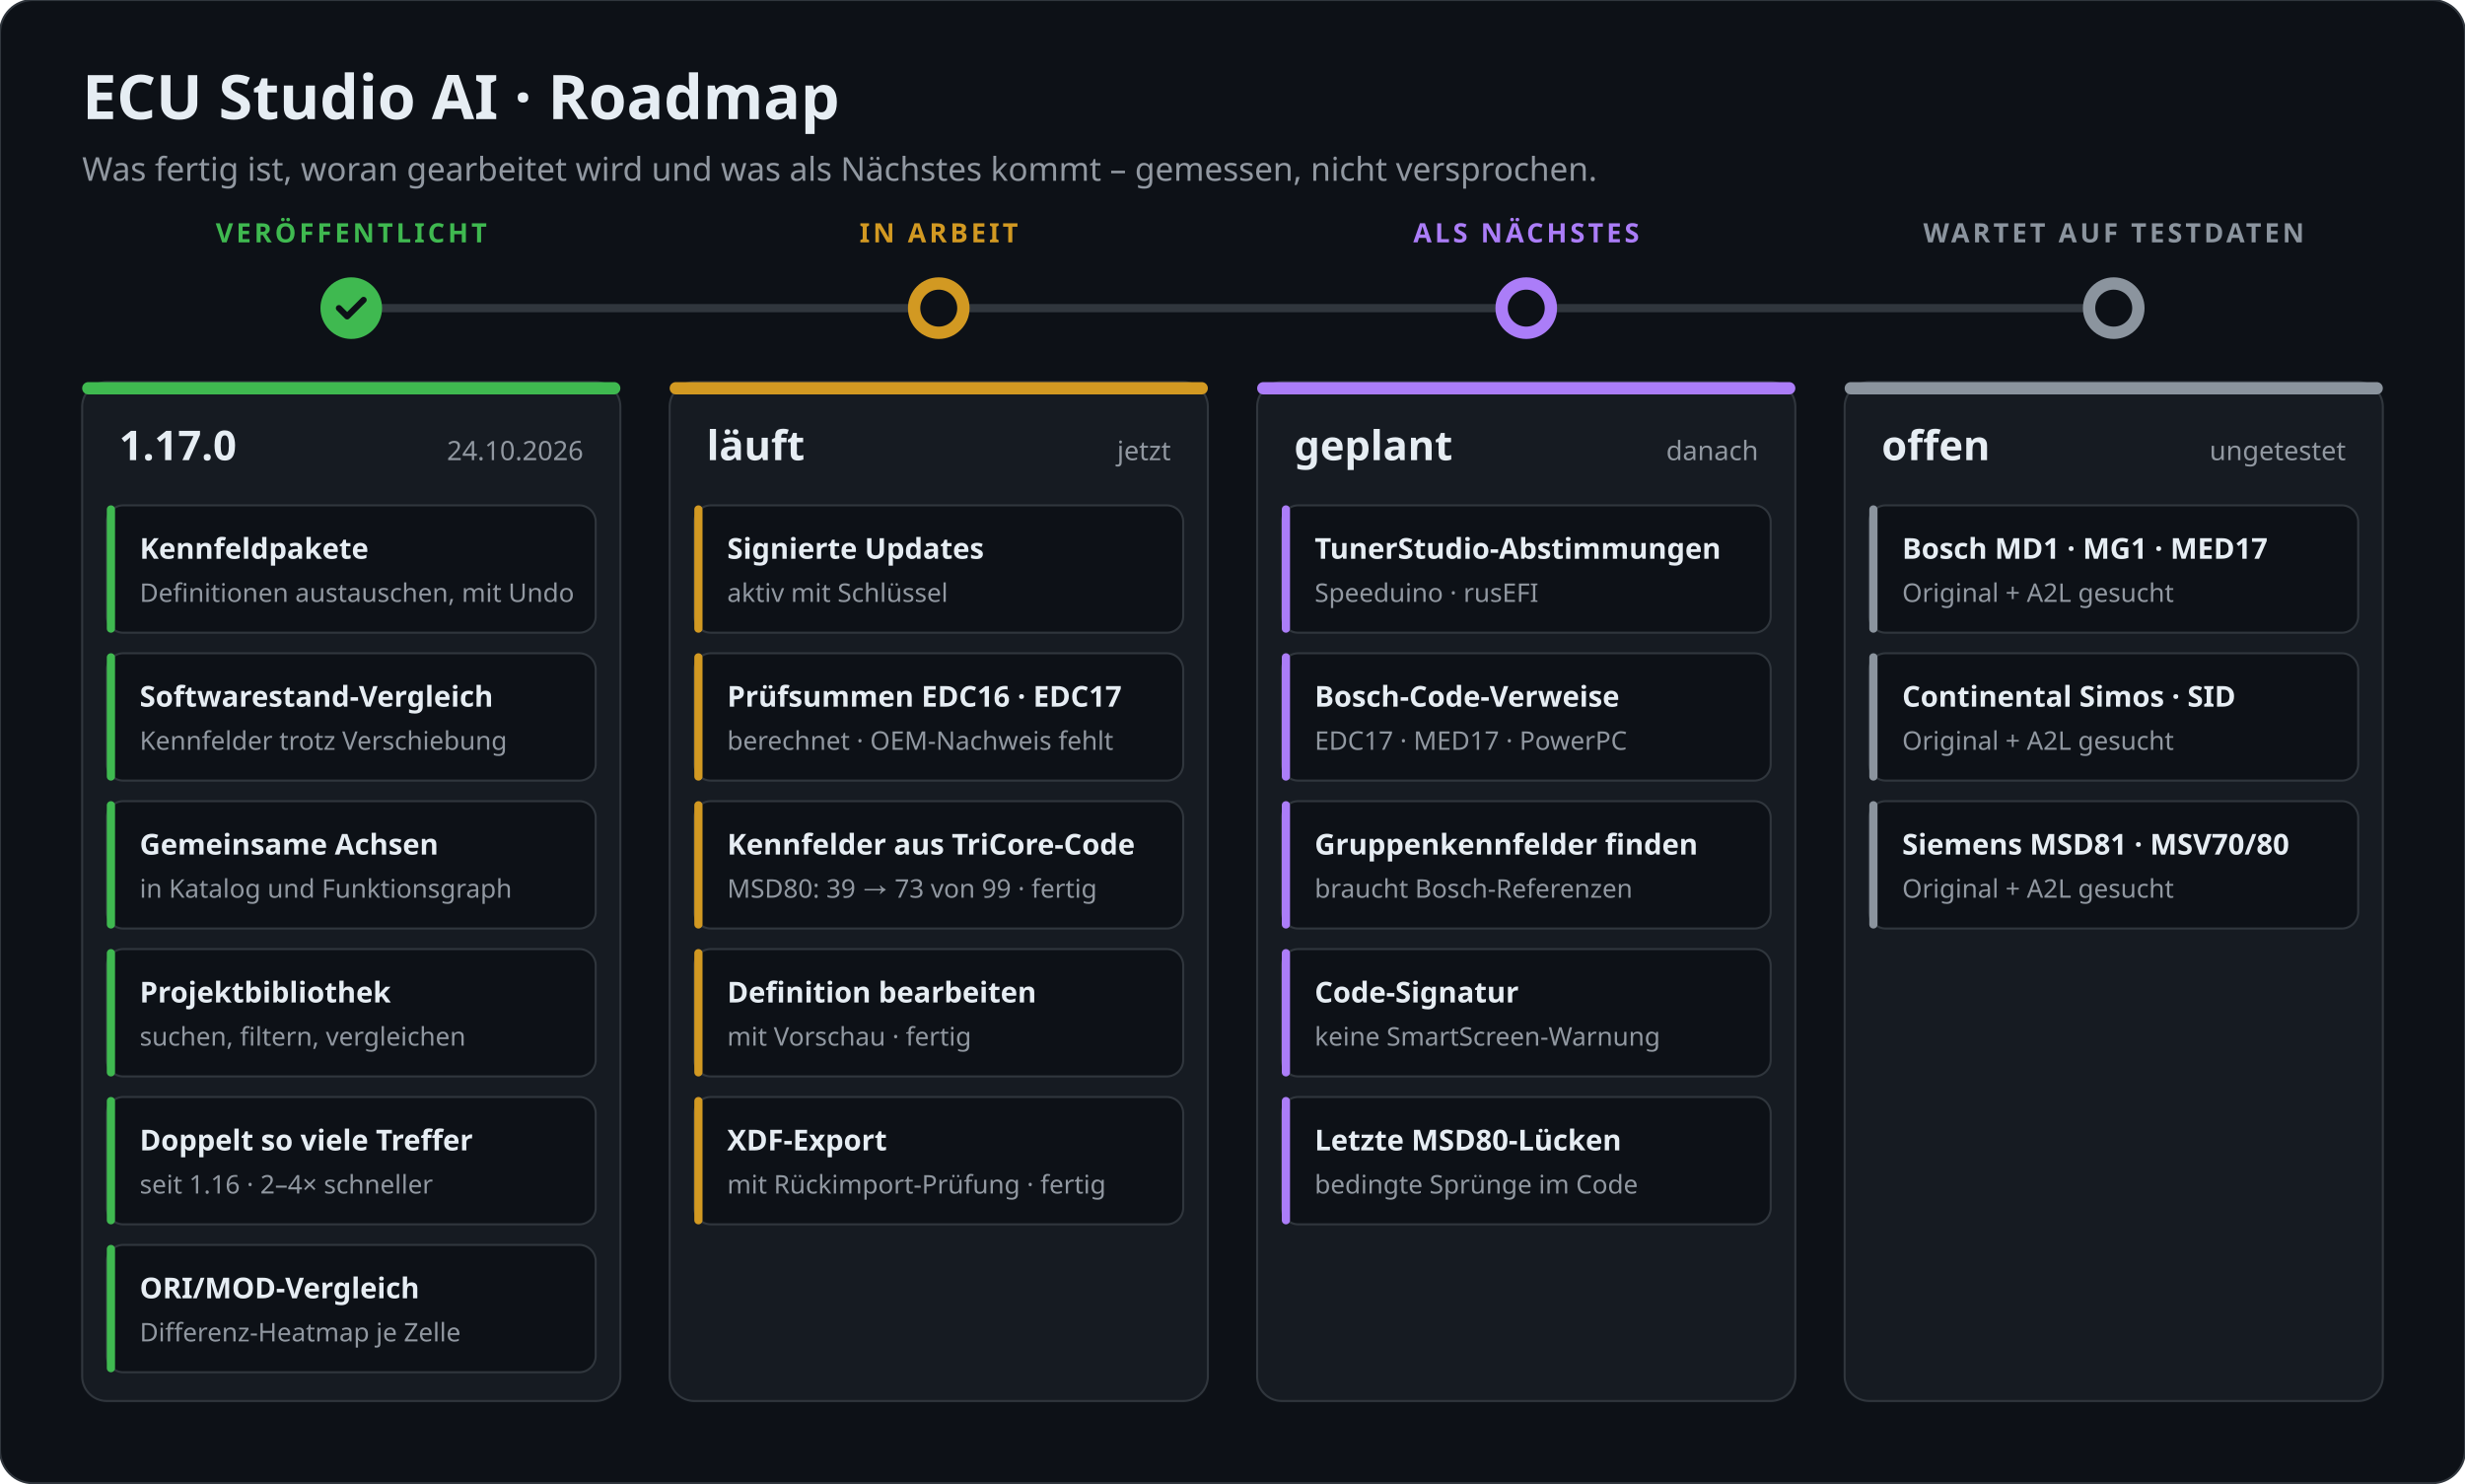
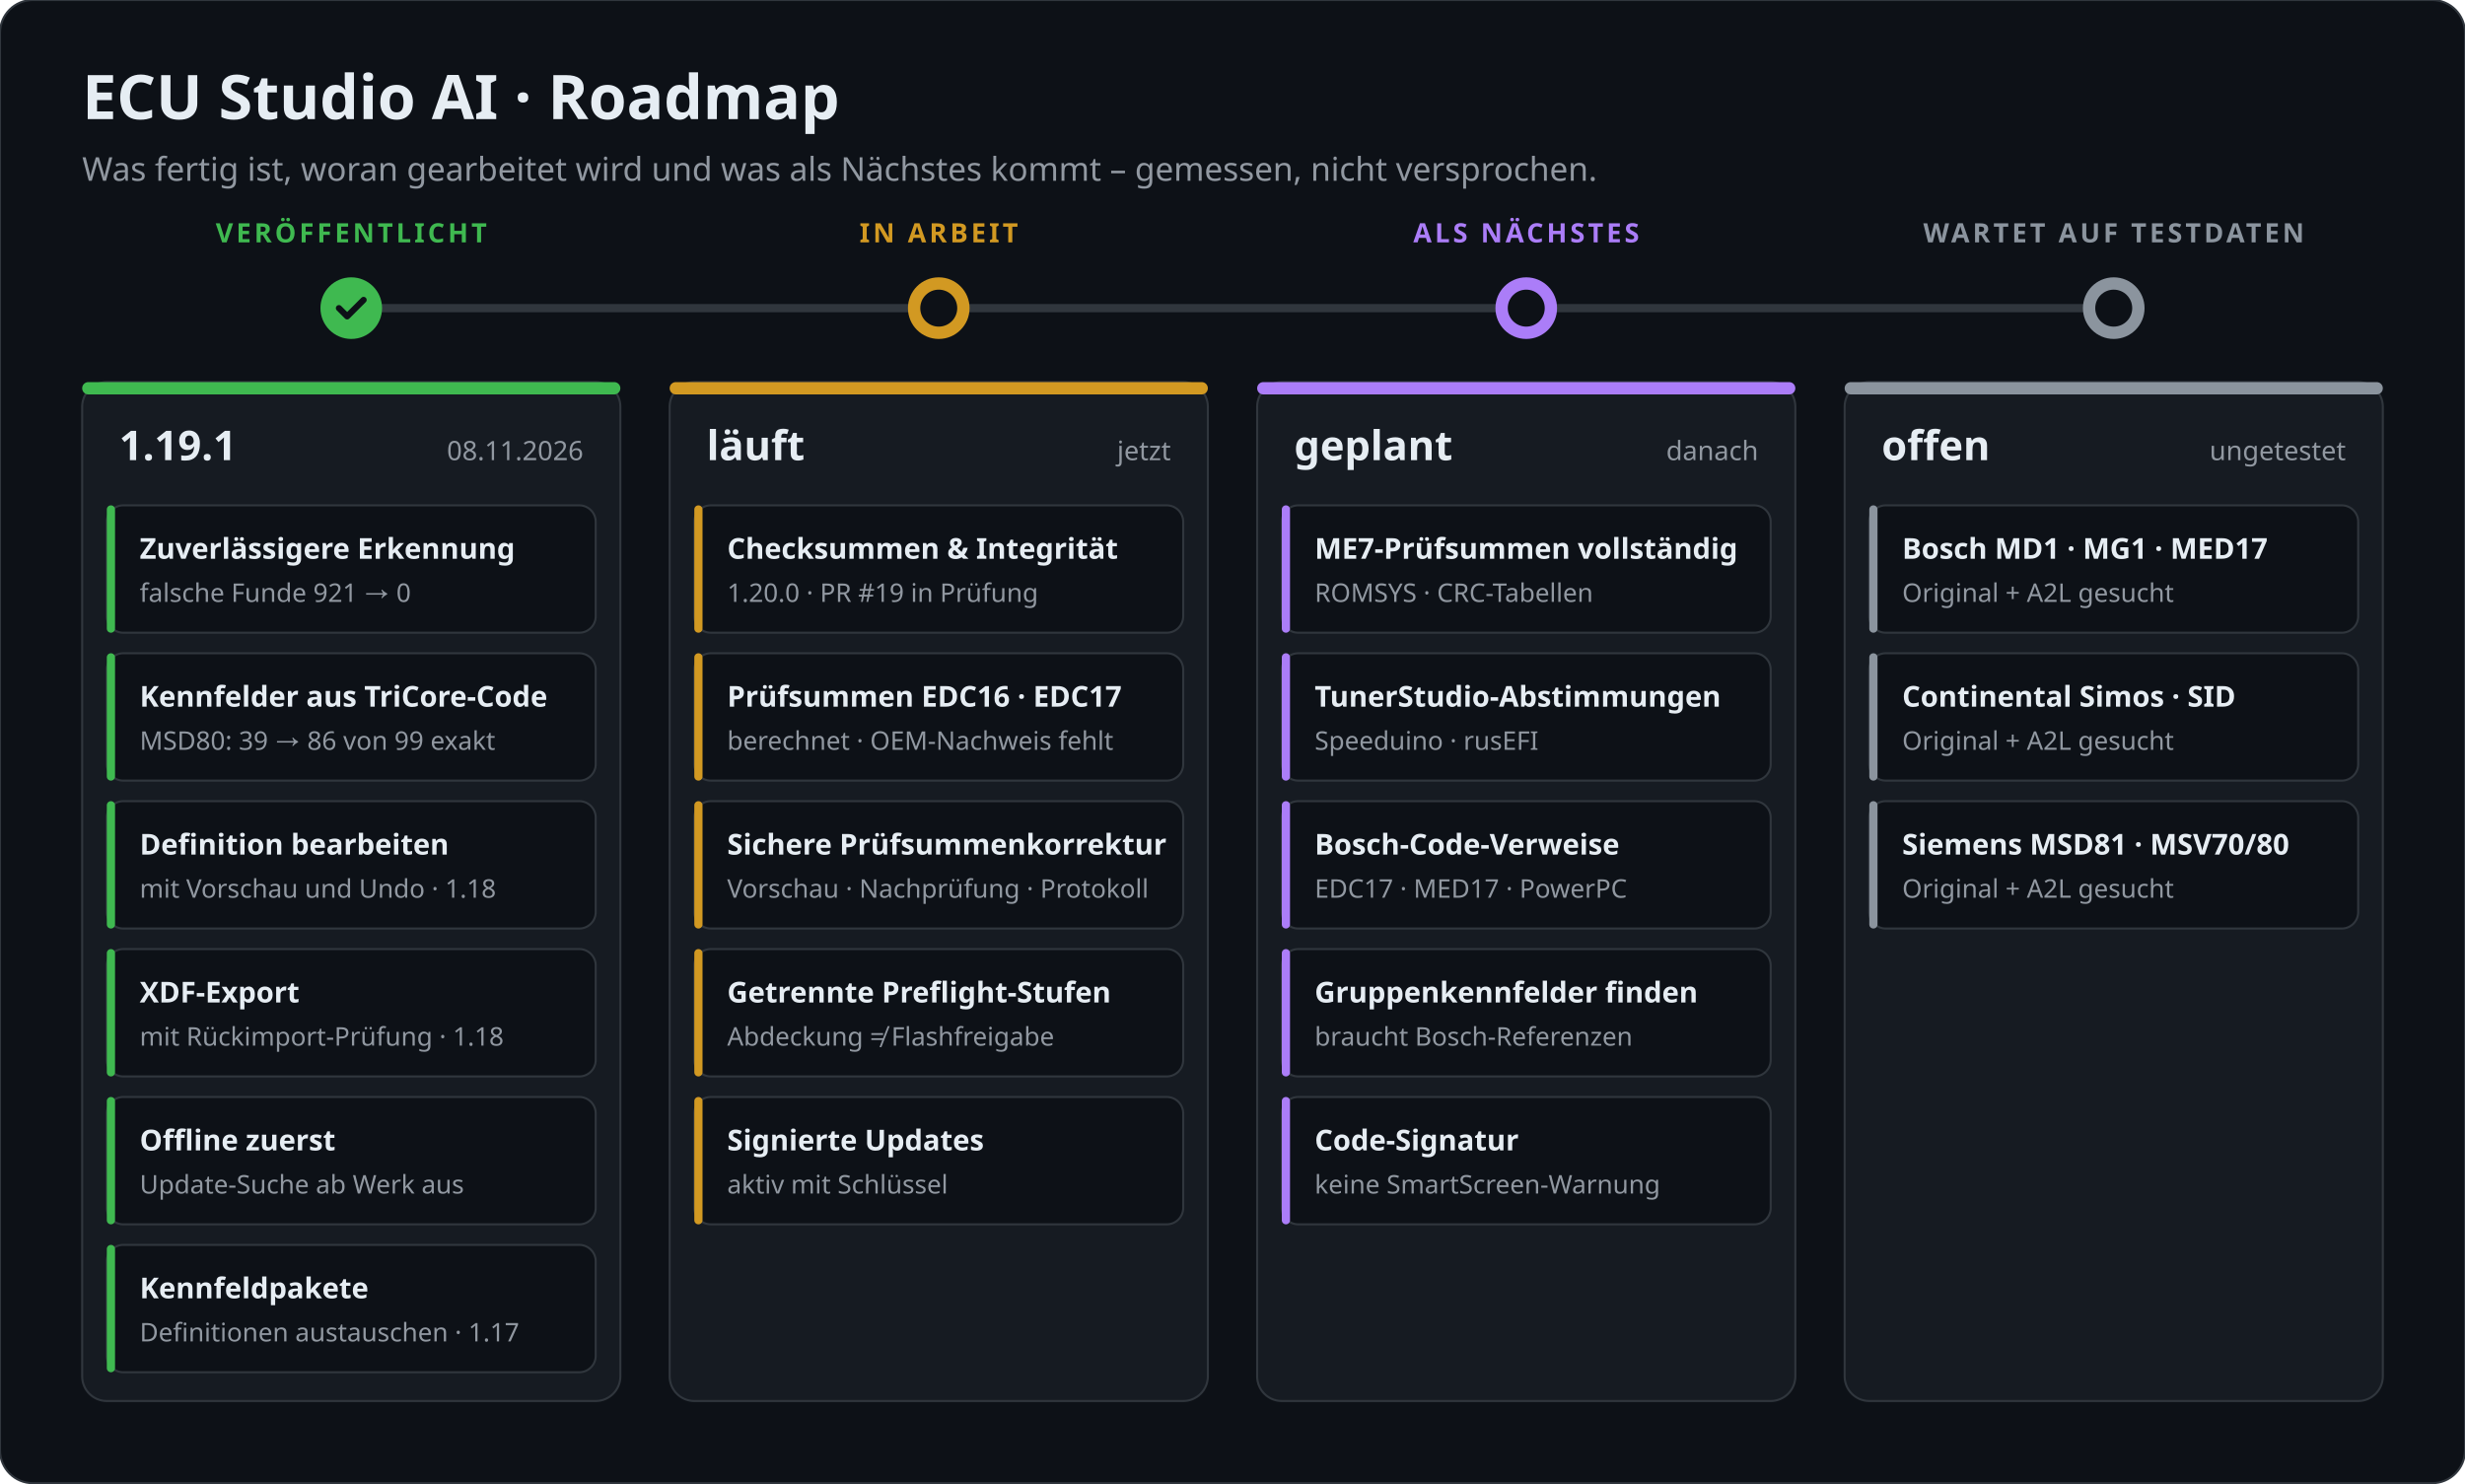
<svg xmlns="http://www.w3.org/2000/svg" width="1200" height="722" viewBox="0 0 1200 722" font-family="-apple-system,BlinkMacSystemFont,'Segoe UI','Noto Sans',Helvetica,Arial,sans-serif">
  <rect width="1200" height="722" rx="16" fill="#0d1117" stroke="#30363d" />
  <text x="40" y="58" font-size="30" font-weight="700" fill="#e6edf3">ECU Studio AI · Roadmap</text>
  <text x="40" y="88" font-size="16" fill="#9198a1">Was fertig ist, woran gearbeitet wird und was als Nächstes kommt – gemessen, nicht versprochen.</text>
  <line x1="171.0" y1="150" x2="1029.0" y2="150" stroke="#30363d" stroke-width="4" stroke-linecap="round" />
  <line x1="171.0" y1="150" x2="171.0" y2="150" stroke="#3fb950" stroke-width="4" stroke-linecap="round" />
  <circle cx="171.0" cy="150" r="15" fill="#3fb950" />
  <path d="M165.0 150 l4 4 l8 -8" stroke="#0d1117" stroke-width="3" fill="none" stroke-linecap="round" stroke-linejoin="round" />
  <text x="171.0" y="118" text-anchor="middle" font-size="13" font-weight="700" letter-spacing="1.5" fill="#3fb950">VERÖFFENTLICHT</text>
  <rect x="40" y="186" width="262" height="496" rx="12" fill="#161b22" stroke="#30363d" />
  <rect x="40" y="186" width="262" height="6" rx="3" fill="#3fb950" />
-   <text x="58" y="224" font-size="20" font-weight="700" fill="#e6edf3">1.17.0</text>
-   <text x="284" y="224" text-anchor="end" font-size="13" fill="#9198a1">24.10.2026</text>
+   <text x="58" y="224" font-size="20" font-weight="700" fill="#e6edf3">1.19.1</text>
+   <text x="284" y="224" text-anchor="end" font-size="13" fill="#9198a1">08.11.2026</text>
  <rect x="52" y="246" width="238" height="62" rx="8" fill="#0d1117" stroke="#30363d" />
  <rect x="52" y="246" width="4" height="62" rx="2" fill="#3fb950" />
-   <text x="68" y="272" font-size="14" font-weight="600" fill="#e6edf3">Kennfeldpakete</text>
-   <text x="68" y="293" font-size="12.5" fill="#9198a1">Definitionen austauschen, mit Undo</text>
+   <text x="68" y="272" font-size="14" font-weight="600" fill="#e6edf3">Zuverlässigere Erkennung</text>
+   <text x="68" y="293" font-size="12.5" fill="#9198a1">falsche Funde 921 → 0</text>
  <rect x="52" y="318" width="238" height="62" rx="8" fill="#0d1117" stroke="#30363d" />
  <rect x="52" y="318" width="4" height="62" rx="2" fill="#3fb950" />
-   <text x="68" y="344" font-size="14" font-weight="600" fill="#e6edf3">Softwarestand-Vergleich</text>
-   <text x="68" y="365" font-size="12.5" fill="#9198a1">Kennfelder trotz Verschiebung</text>
+   <text x="68" y="344" font-size="14" font-weight="600" fill="#e6edf3">Kennfelder aus TriCore-Code</text>
+   <text x="68" y="365" font-size="12.5" fill="#9198a1">MSD80: 39 → 86 von 99 exakt</text>
  <rect x="52" y="390" width="238" height="62" rx="8" fill="#0d1117" stroke="#30363d" />
  <rect x="52" y="390" width="4" height="62" rx="2" fill="#3fb950" />
-   <text x="68" y="416" font-size="14" font-weight="600" fill="#e6edf3">Gemeinsame Achsen</text>
-   <text x="68" y="437" font-size="12.5" fill="#9198a1">in Katalog und Funktionsgraph</text>
+   <text x="68" y="416" font-size="14" font-weight="600" fill="#e6edf3">Definition bearbeiten</text>
+   <text x="68" y="437" font-size="12.5" fill="#9198a1">mit Vorschau und Undo · 1.18</text>
  <rect x="52" y="462" width="238" height="62" rx="8" fill="#0d1117" stroke="#30363d" />
  <rect x="52" y="462" width="4" height="62" rx="2" fill="#3fb950" />
-   <text x="68" y="488" font-size="14" font-weight="600" fill="#e6edf3">Projektbibliothek</text>
-   <text x="68" y="509" font-size="12.5" fill="#9198a1">suchen, filtern, vergleichen</text>
+   <text x="68" y="488" font-size="14" font-weight="600" fill="#e6edf3">XDF-Export</text>
+   <text x="68" y="509" font-size="12.5" fill="#9198a1">mit Rückimport-Prüfung · 1.18</text>
  <rect x="52" y="534" width="238" height="62" rx="8" fill="#0d1117" stroke="#30363d" />
  <rect x="52" y="534" width="4" height="62" rx="2" fill="#3fb950" />
-   <text x="68" y="560" font-size="14" font-weight="600" fill="#e6edf3">Doppelt so viele Treffer</text>
-   <text x="68" y="581" font-size="12.5" fill="#9198a1">seit 1.16 · 2–4× schneller</text>
+   <text x="68" y="560" font-size="14" font-weight="600" fill="#e6edf3">Offline zuerst</text>
+   <text x="68" y="581" font-size="12.5" fill="#9198a1">Update-Suche ab Werk aus</text>
  <rect x="52" y="606" width="238" height="62" rx="8" fill="#0d1117" stroke="#30363d" />
  <rect x="52" y="606" width="4" height="62" rx="2" fill="#3fb950" />
-   <text x="68" y="632" font-size="14" font-weight="600" fill="#e6edf3">ORI/MOD-Vergleich</text>
-   <text x="68" y="653" font-size="12.5" fill="#9198a1">Differenz-Heatmap je Zelle</text>
+   <text x="68" y="632" font-size="14" font-weight="600" fill="#e6edf3">Kennfeldpakete</text>
+   <text x="68" y="653" font-size="12.5" fill="#9198a1">Definitionen austauschen · 1.17</text>
  <circle cx="457.0" cy="150" r="15" fill="#d29922" />
  <circle cx="457.0" cy="150" r="9" fill="#0d1117" />
  <text x="457.0" y="118" text-anchor="middle" font-size="13" font-weight="700" letter-spacing="1.5" fill="#d29922">IN ARBEIT</text>
  <rect x="326" y="186" width="262" height="496" rx="12" fill="#161b22" stroke="#30363d" />
  <rect x="326" y="186" width="262" height="6" rx="3" fill="#d29922" />
  <text x="344" y="224" font-size="20" font-weight="700" fill="#e6edf3">läuft</text>
  <text x="570" y="224" text-anchor="end" font-size="13" fill="#9198a1">jetzt</text>
  <rect x="338" y="246" width="238" height="62" rx="8" fill="#0d1117" stroke="#30363d" />
  <rect x="338" y="246" width="4" height="62" rx="2" fill="#d29922" />
-   <text x="354" y="272" font-size="14" font-weight="600" fill="#e6edf3">Signierte Updates</text>
-   <text x="354" y="293" font-size="12.5" fill="#9198a1">aktiv mit Schlüssel</text>
+   <text x="354" y="272" font-size="14" font-weight="600" fill="#e6edf3">Checksummen &amp; Integrität</text>
+   <text x="354" y="293" font-size="12.5" fill="#9198a1">1.20.0 · PR #19 in Prüfung</text>
  <rect x="338" y="318" width="238" height="62" rx="8" fill="#0d1117" stroke="#30363d" />
  <rect x="338" y="318" width="4" height="62" rx="2" fill="#d29922" />
  <text x="354" y="344" font-size="14" font-weight="600" fill="#e6edf3">Prüfsummen EDC16 · EDC17</text>
  <text x="354" y="365" font-size="12.5" fill="#9198a1">berechnet · OEM-Nachweis fehlt</text>
  <rect x="338" y="390" width="238" height="62" rx="8" fill="#0d1117" stroke="#30363d" />
  <rect x="338" y="390" width="4" height="62" rx="2" fill="#d29922" />
-   <text x="354" y="416" font-size="14" font-weight="600" fill="#e6edf3">Kennfelder aus TriCore-Code</text>
-   <text x="354" y="437" font-size="12.5" fill="#9198a1">MSD80: 39 → 73 von 99 · fertig</text>
+   <text x="354" y="416" font-size="14" font-weight="600" fill="#e6edf3">Sichere Prüfsummenkorrektur</text>
+   <text x="354" y="437" font-size="12.5" fill="#9198a1">Vorschau · Nachprüfung · Protokoll</text>
  <rect x="338" y="462" width="238" height="62" rx="8" fill="#0d1117" stroke="#30363d" />
  <rect x="338" y="462" width="4" height="62" rx="2" fill="#d29922" />
-   <text x="354" y="488" font-size="14" font-weight="600" fill="#e6edf3">Definition bearbeiten</text>
-   <text x="354" y="509" font-size="12.5" fill="#9198a1">mit Vorschau · fertig</text>
+   <text x="354" y="488" font-size="14" font-weight="600" fill="#e6edf3">Getrennte Preflight-Stufen</text>
+   <text x="354" y="509" font-size="12.5" fill="#9198a1">Abdeckung ≠ Flashfreigabe</text>
  <rect x="338" y="534" width="238" height="62" rx="8" fill="#0d1117" stroke="#30363d" />
  <rect x="338" y="534" width="4" height="62" rx="2" fill="#d29922" />
-   <text x="354" y="560" font-size="14" font-weight="600" fill="#e6edf3">XDF-Export</text>
-   <text x="354" y="581" font-size="12.5" fill="#9198a1">mit Rückimport-Prüfung · fertig</text>
+   <text x="354" y="560" font-size="14" font-weight="600" fill="#e6edf3">Signierte Updates</text>
+   <text x="354" y="581" font-size="12.5" fill="#9198a1">aktiv mit Schlüssel</text>
  <circle cx="743.0" cy="150" r="15" fill="#ab7df8" />
  <circle cx="743.0" cy="150" r="9" fill="#0d1117" />
  <text x="743.0" y="118" text-anchor="middle" font-size="13" font-weight="700" letter-spacing="1.5" fill="#ab7df8">ALS NÄCHSTES</text>
  <rect x="612" y="186" width="262" height="496" rx="12" fill="#161b22" stroke="#30363d" />
  <rect x="612" y="186" width="262" height="6" rx="3" fill="#ab7df8" />
  <text x="630" y="224" font-size="20" font-weight="700" fill="#e6edf3">geplant</text>
  <text x="856" y="224" text-anchor="end" font-size="13" fill="#9198a1">danach</text>
  <rect x="624" y="246" width="238" height="62" rx="8" fill="#0d1117" stroke="#30363d" />
  <rect x="624" y="246" width="4" height="62" rx="2" fill="#ab7df8" />
-   <text x="640" y="272" font-size="14" font-weight="600" fill="#e6edf3">TunerStudio-Abstimmungen</text>
-   <text x="640" y="293" font-size="12.5" fill="#9198a1">Speeduino · rusEFI</text>
+   <text x="640" y="272" font-size="14" font-weight="600" fill="#e6edf3">ME7-Prüfsummen vollständig</text>
+   <text x="640" y="293" font-size="12.5" fill="#9198a1">ROMSYS · CRC-Tabellen</text>
  <rect x="624" y="318" width="238" height="62" rx="8" fill="#0d1117" stroke="#30363d" />
  <rect x="624" y="318" width="4" height="62" rx="2" fill="#ab7df8" />
-   <text x="640" y="344" font-size="14" font-weight="600" fill="#e6edf3">Bosch-Code-Verweise</text>
-   <text x="640" y="365" font-size="12.5" fill="#9198a1">EDC17 · MED17 · PowerPC</text>
+   <text x="640" y="344" font-size="14" font-weight="600" fill="#e6edf3">TunerStudio-Abstimmungen</text>
+   <text x="640" y="365" font-size="12.5" fill="#9198a1">Speeduino · rusEFI</text>
  <rect x="624" y="390" width="238" height="62" rx="8" fill="#0d1117" stroke="#30363d" />
  <rect x="624" y="390" width="4" height="62" rx="2" fill="#ab7df8" />
-   <text x="640" y="416" font-size="14" font-weight="600" fill="#e6edf3">Gruppenkennfelder finden</text>
-   <text x="640" y="437" font-size="12.5" fill="#9198a1">braucht Bosch-Referenzen</text>
+   <text x="640" y="416" font-size="14" font-weight="600" fill="#e6edf3">Bosch-Code-Verweise</text>
+   <text x="640" y="437" font-size="12.5" fill="#9198a1">EDC17 · MED17 · PowerPC</text>
  <rect x="624" y="462" width="238" height="62" rx="8" fill="#0d1117" stroke="#30363d" />
  <rect x="624" y="462" width="4" height="62" rx="2" fill="#ab7df8" />
-   <text x="640" y="488" font-size="14" font-weight="600" fill="#e6edf3">Code-Signatur</text>
-   <text x="640" y="509" font-size="12.5" fill="#9198a1">keine SmartScreen-Warnung</text>
+   <text x="640" y="488" font-size="14" font-weight="600" fill="#e6edf3">Gruppenkennfelder finden</text>
+   <text x="640" y="509" font-size="12.5" fill="#9198a1">braucht Bosch-Referenzen</text>
  <rect x="624" y="534" width="238" height="62" rx="8" fill="#0d1117" stroke="#30363d" />
  <rect x="624" y="534" width="4" height="62" rx="2" fill="#ab7df8" />
-   <text x="640" y="560" font-size="14" font-weight="600" fill="#e6edf3">Letzte MSD80-Lücken</text>
-   <text x="640" y="581" font-size="12.5" fill="#9198a1">bedingte Sprünge im Code</text>
+   <text x="640" y="560" font-size="14" font-weight="600" fill="#e6edf3">Code-Signatur</text>
+   <text x="640" y="581" font-size="12.5" fill="#9198a1">keine SmartScreen-Warnung</text>
  <circle cx="1029.0" cy="150" r="15" fill="#8b949e" />
  <circle cx="1029.0" cy="150" r="9" fill="#0d1117" />
  <text x="1029.0" y="118" text-anchor="middle" font-size="13" font-weight="700" letter-spacing="1.5" fill="#8b949e">WARTET AUF TESTDATEN</text>
  <rect x="898" y="186" width="262" height="496" rx="12" fill="#161b22" stroke="#30363d" />
  <rect x="898" y="186" width="262" height="6" rx="3" fill="#8b949e" />
  <text x="916" y="224" font-size="20" font-weight="700" fill="#e6edf3">offen</text>
  <text x="1142" y="224" text-anchor="end" font-size="13" fill="#9198a1">ungetestet</text>
  <rect x="910" y="246" width="238" height="62" rx="8" fill="#0d1117" stroke="#30363d" />
  <rect x="910" y="246" width="4" height="62" rx="2" fill="#8b949e" />
  <text x="926" y="272" font-size="14" font-weight="600" fill="#e6edf3">Bosch MD1 · MG1 · MED17</text>
  <text x="926" y="293" font-size="12.5" fill="#9198a1">Original + A2L gesucht</text>
  <rect x="910" y="318" width="238" height="62" rx="8" fill="#0d1117" stroke="#30363d" />
  <rect x="910" y="318" width="4" height="62" rx="2" fill="#8b949e" />
  <text x="926" y="344" font-size="14" font-weight="600" fill="#e6edf3">Continental Simos · SID</text>
  <text x="926" y="365" font-size="12.5" fill="#9198a1">Original + A2L gesucht</text>
  <rect x="910" y="390" width="238" height="62" rx="8" fill="#0d1117" stroke="#30363d" />
  <rect x="910" y="390" width="4" height="62" rx="2" fill="#8b949e" />
  <text x="926" y="416" font-size="14" font-weight="600" fill="#e6edf3">Siemens MSD81 · MSV70/80</text>
  <text x="926" y="437" font-size="12.5" fill="#9198a1">Original + A2L gesucht</text>
</svg>
